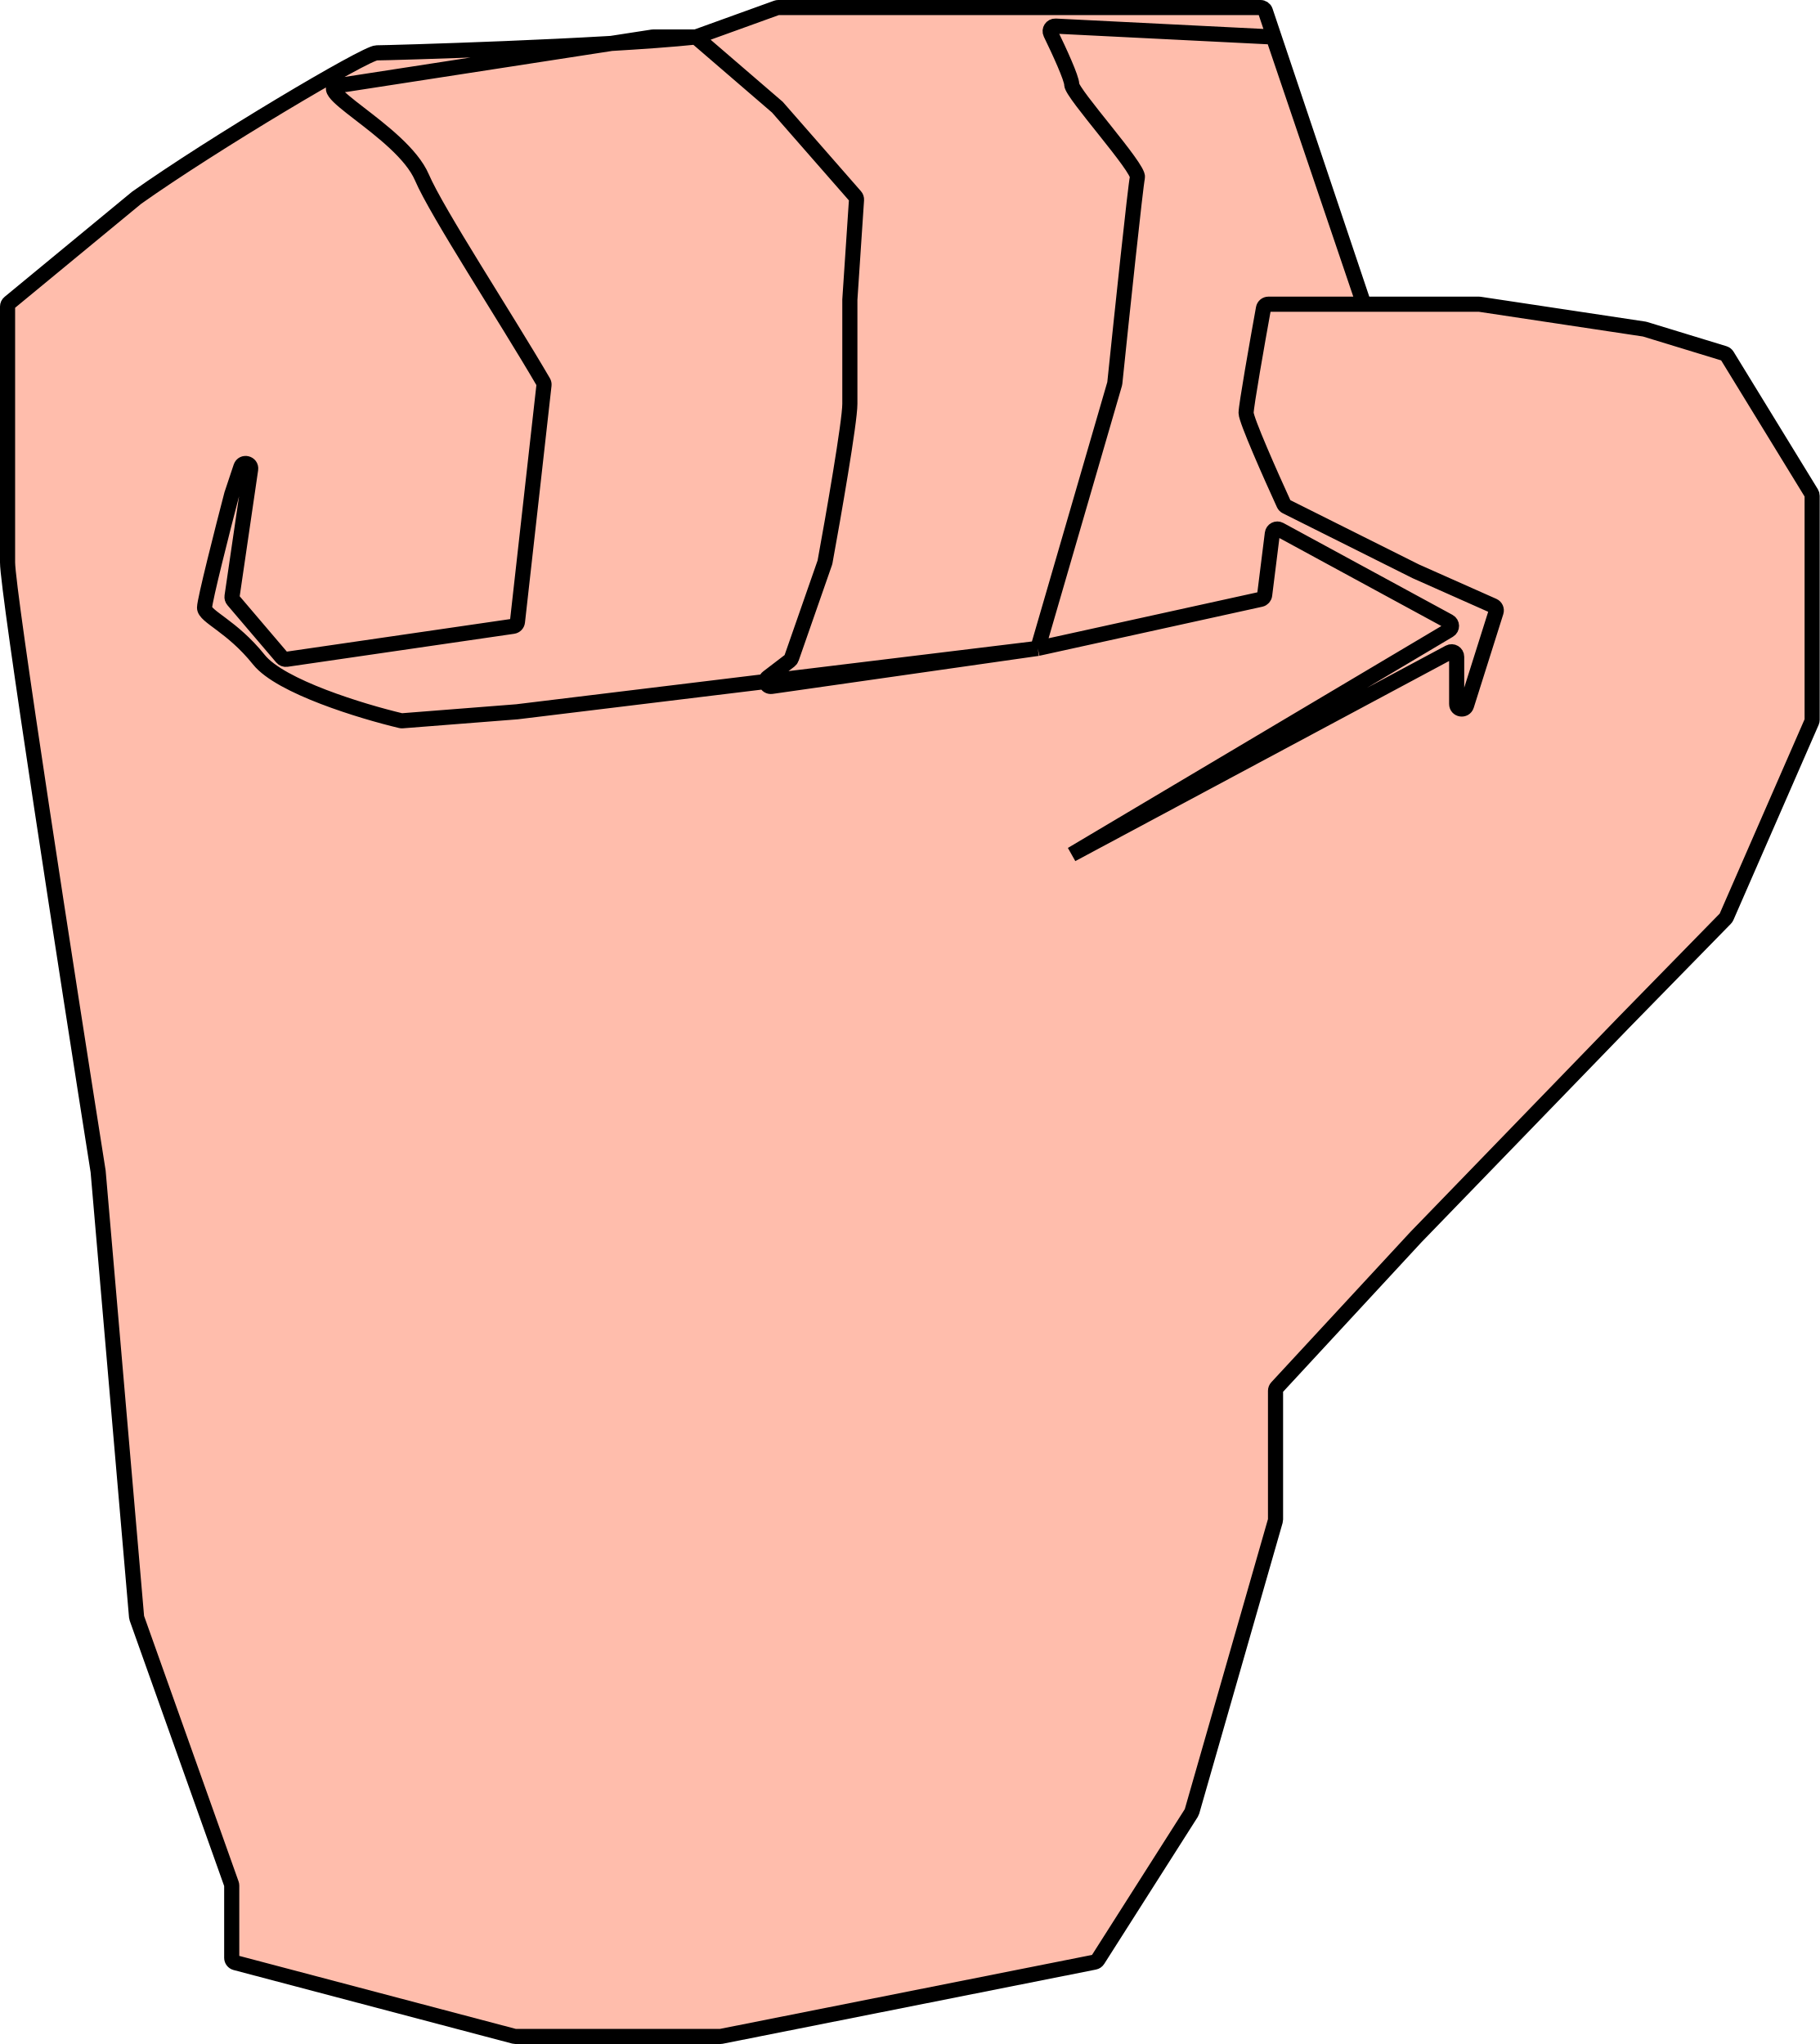
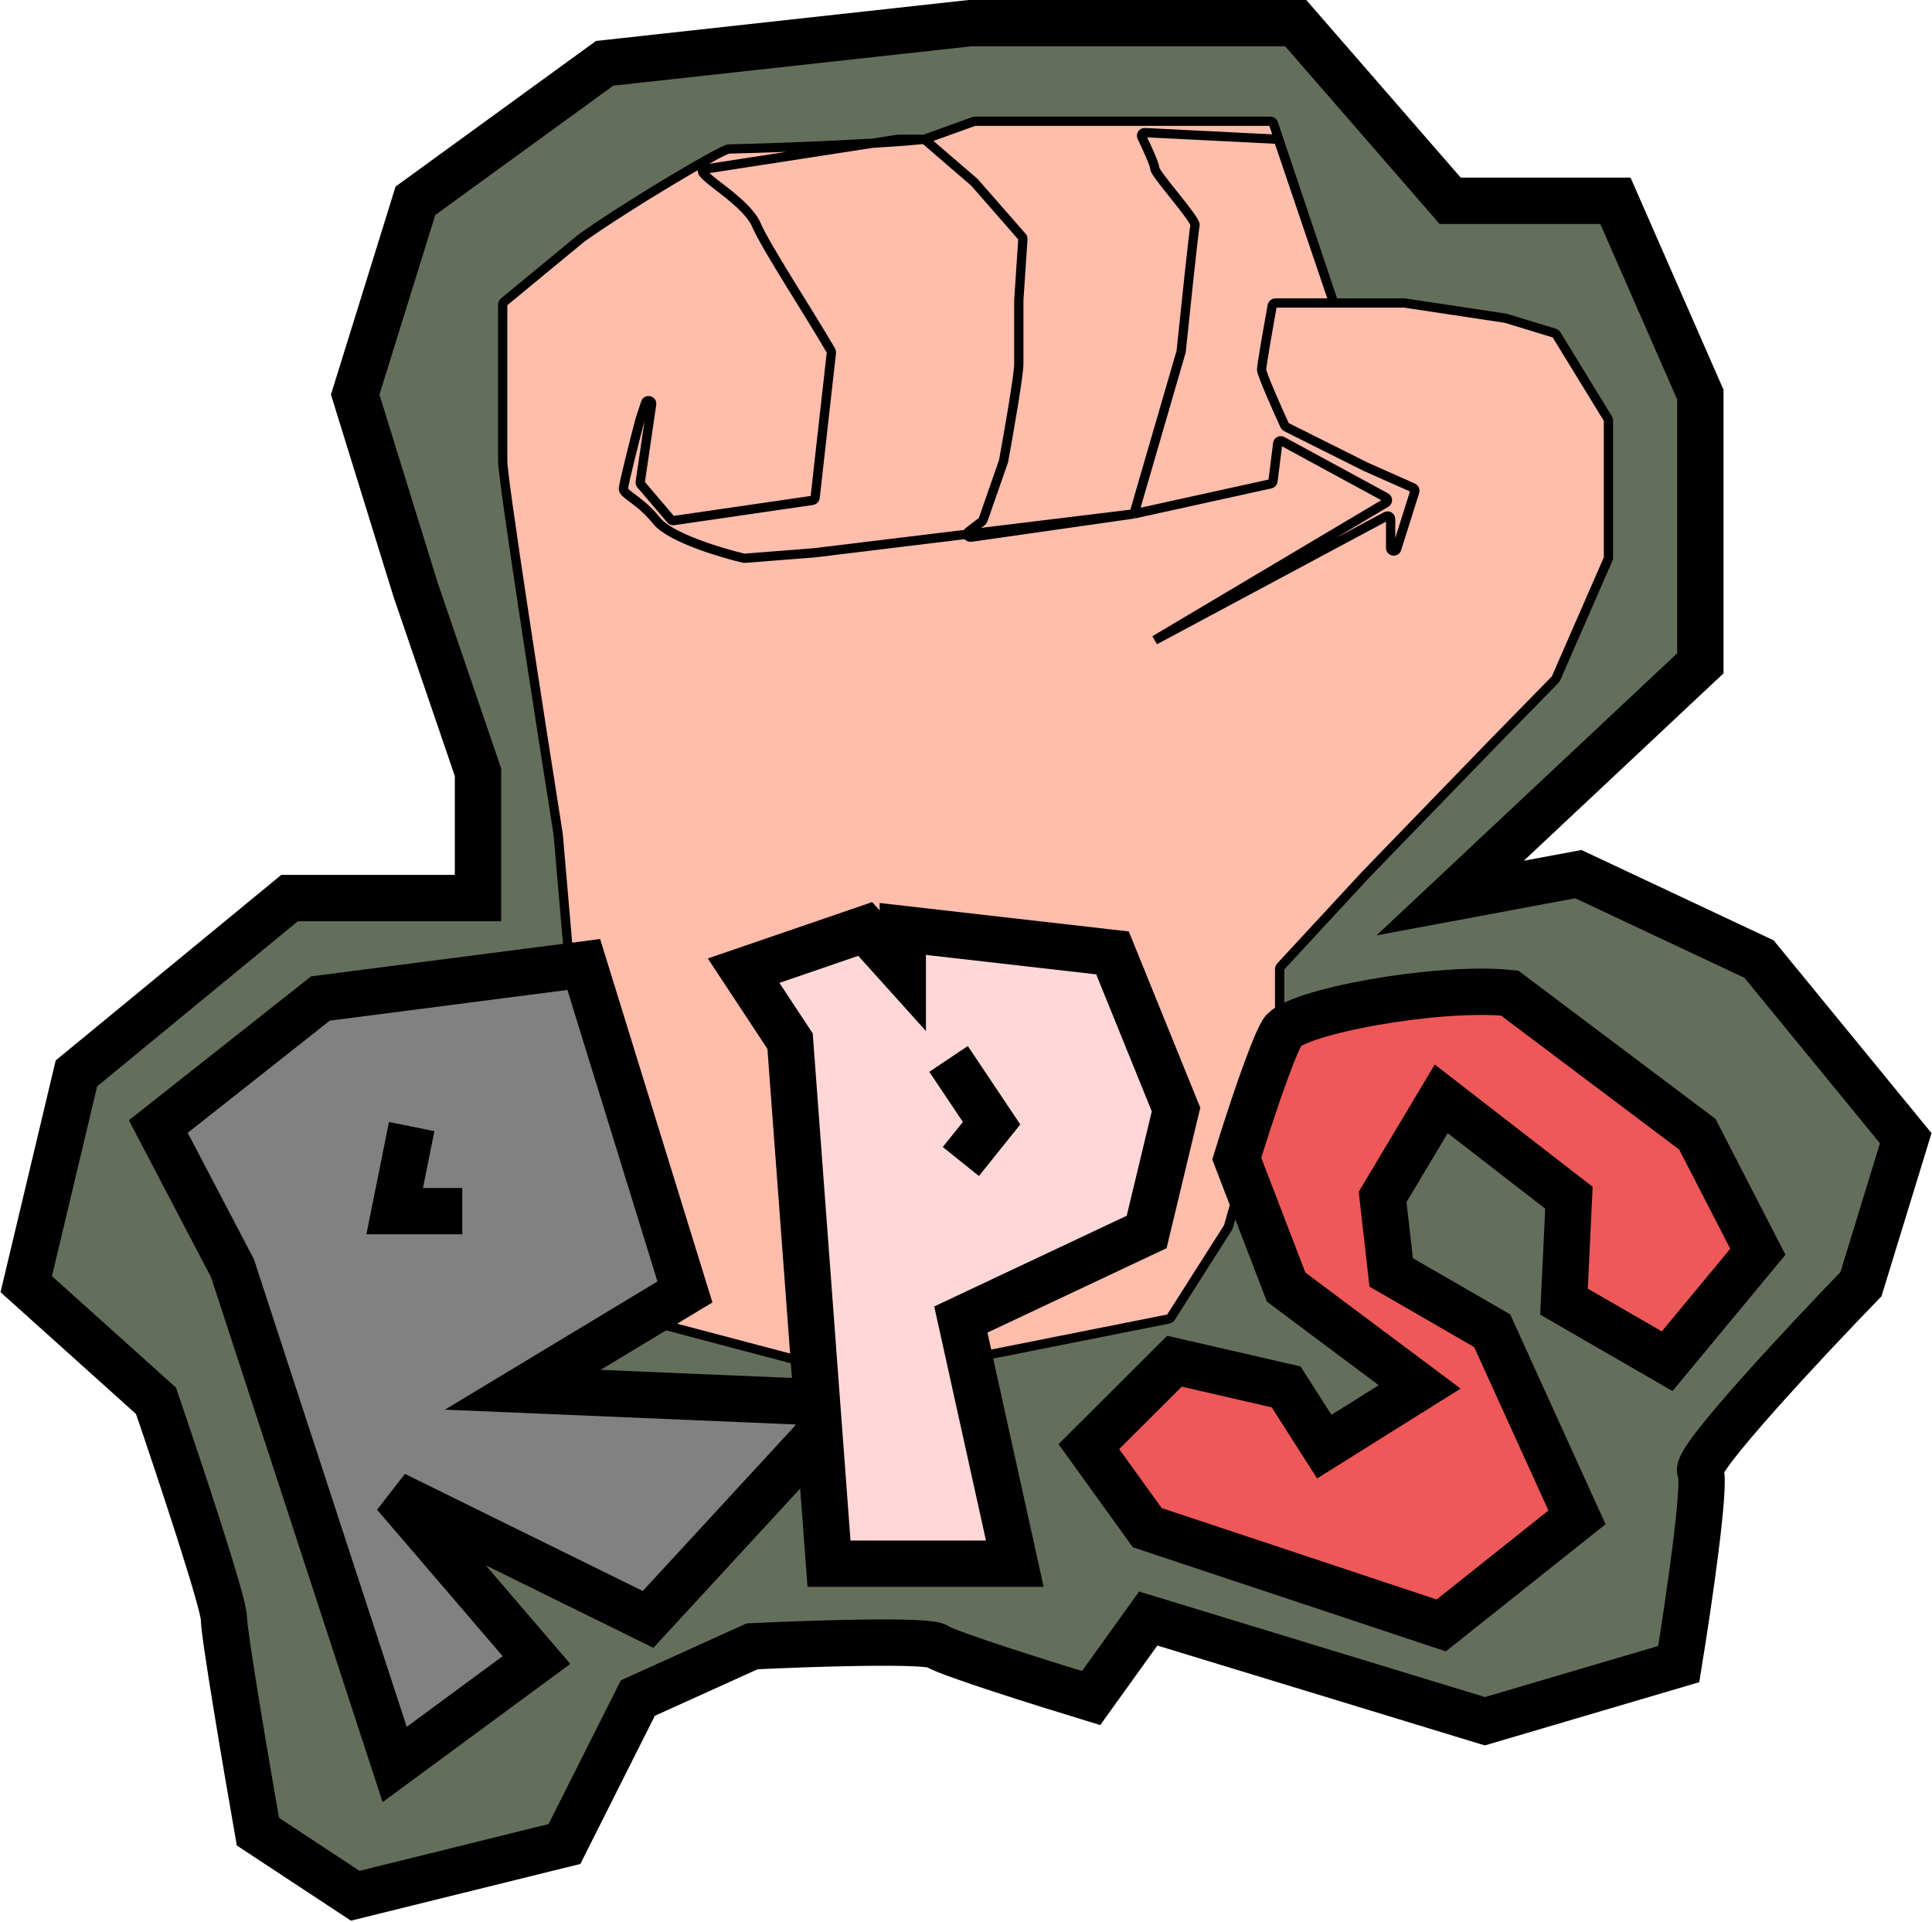
- <svg xmlns="http://www.w3.org/2000/svg" width="722" height="811" viewBox="0 0 722 811" fill="none">
-   <path d="M203.984 807.934L93.428 778.745C92.55 778.513 91.939 777.719 91.939 776.811V748.15C91.939 747.921 91.899 747.695 91.823 747.479L54.293 642.031C54.236 641.87 54.2 641.703 54.185 641.533L38.935 464.797C26.956 389.029 3 234.617 3 223.117V121.618C3 121.021 3.267 120.475 3.728 120.095L54.207 78.469C84.153 57.206 145.122 20.969 149.434 20.969C152.702 20.969 202.452 19.592 242.513 17.231L258.883 14.703C258.984 14.688 259.086 14.68 259.189 14.68H276.104L308.116 3.119C308.334 3.04 308.564 3 308.796 3H500.157C501.016 3 501.779 3.549 502.053 4.363L541.123 120.695H586.79C586.89 120.695 586.989 120.703 587.088 120.718L652.375 130.556C652.472 130.571 652.568 130.593 652.662 130.621L684.137 140.239C684.604 140.382 685.003 140.691 685.258 141.107L718.705 195.683C718.898 195.998 719 196.359 719 196.728V285.59C719 285.866 718.943 286.138 718.833 286.391L685.009 363.836C684.912 364.058 684.775 364.261 684.606 364.434L644.435 405.5L561.785 490.852L506.619 550.472C506.277 550.842 506.087 551.327 506.087 551.83V602.875C506.087 603.062 506.06 603.247 506.009 603.427L472.927 718.776C472.874 718.961 472.795 719.137 472.692 719.299L435.574 777.63C435.281 778.091 434.813 778.412 434.277 778.518L286.179 807.962C286.051 807.987 285.92 808 285.789 808H204.494C204.322 808 204.15 807.978 203.984 807.934Z" fill="#FFBDAC" />
-   <path d="M541.123 120.695H586.79C586.89 120.695 586.989 120.703 587.088 120.718L652.375 130.556C652.472 130.571 652.568 130.593 652.662 130.621L684.137 140.239C684.604 140.382 685.003 140.691 685.258 141.107L718.705 195.683C718.898 195.998 719 196.359 719 196.728V285.59C719 285.866 718.943 286.138 718.833 286.391L685.009 363.836C684.912 364.058 684.775 364.261 684.606 364.434L644.435 405.5L561.785 490.852L506.619 550.472C506.277 550.842 506.087 551.327 506.087 551.83V602.875C506.087 603.062 506.06 603.247 506.009 603.426L472.927 718.777C472.874 718.961 472.795 719.137 472.692 719.299L435.574 777.63C435.281 778.091 434.813 778.412 434.277 778.518L286.179 807.962C286.051 807.987 285.92 808 285.789 808H204.494C204.322 808 204.15 807.978 203.984 807.934L93.428 778.745C92.55 778.513 91.939 777.719 91.939 776.811V748.15C91.939 747.921 91.899 747.695 91.823 747.479L54.293 642.031C54.236 641.871 54.2 641.703 54.185 641.533L38.935 464.797C26.956 389.029 3 234.617 3 223.117C3 211.736 3 151.315 3 121.618C3 121.021 3.267 120.475 3.728 120.095L54.207 78.469C84.153 57.206 145.122 20.969 149.434 20.969C153.746 20.969 238.972 18.573 276.104 14.68M541.123 120.695H503.264C502.297 120.695 501.47 121.379 501.298 122.331C498.826 135.987 494.408 161.06 494.408 163.82C494.408 166.642 504.213 188.73 509.39 200.025C509.58 200.439 509.902 200.767 510.309 200.971L561.785 226.711L592.494 240.36C593.424 240.774 593.895 241.819 593.589 242.79L581.863 279.923C581.175 282.104 577.956 281.608 577.956 279.321V260.597C577.956 259.086 576.344 258.121 575.012 258.834L425.233 339.016L574.931 250.071C576.265 249.278 576.228 247.335 574.864 246.594L507.764 210.141C506.526 209.469 504.999 210.253 504.825 211.651L501.77 236.09C501.665 236.931 501.042 237.614 500.215 237.796L411.758 257.258M541.123 120.695L505.625 15.967C505.361 15.19 504.65 14.653 503.83 14.612L418.771 10.358C417.243 10.282 416.194 11.88 416.863 13.256C420.325 20.373 425.233 31.065 425.233 33.547C425.233 37.141 452.184 66.789 451.286 70.383C450.569 73.251 445.022 125.851 442.32 151.966C442.308 152.086 442.286 152.199 442.252 152.314L411.758 257.258M541.123 120.695L502.053 4.363C501.779 3.549 501.016 3 500.157 3H308.795C308.564 3 308.334 3.04 308.116 3.119L276.104 14.68M411.758 257.258L306.143 272.347C304.105 272.638 303.01 270.029 304.646 268.778L313.36 262.114C313.67 261.877 313.904 261.553 314.033 261.184L327.26 223.263C327.294 223.166 327.32 223.071 327.338 222.97C330.641 204.943 337.193 167.394 337.193 160.227C337.193 153.039 337.193 129.68 337.193 118.898L339.833 79.295C339.869 78.766 339.692 78.245 339.343 77.845L308.445 42.531L276.104 14.68M411.758 257.258L205.133 282.414L159.627 285.983C159.421 286 159.222 285.986 159.021 285.938C143.627 282.288 111.288 272.462 102.719 261.75C91.939 248.273 81.158 244.68 81.158 241.086C81.158 238.211 88.345 209.94 91.939 196.164L95.569 185.273C96.34 182.957 99.798 183.78 99.445 186.195L92.07 236.596C91.986 237.165 92.153 237.744 92.526 238.182L111.884 260.908C112.33 261.432 113.014 261.69 113.695 261.591L203.606 248.496C204.506 248.365 205.204 247.643 205.305 246.74L215.84 152.797C215.888 152.371 215.802 151.949 215.586 151.578C200.543 125.779 173.384 84.344 167.402 70.383C159.342 51.575 119.151 33.661 136.688 33.547C136.79 33.547 136.908 33.539 137.009 33.523L258.883 14.703C258.984 14.688 259.086 14.68 259.189 14.68H276.104" stroke="black" stroke-width="6" />
+ <svg xmlns="http://www.w3.org/2000/svg" width="1251" height="1244" viewBox="0 0 1251 1244" fill="none">
+   <path d="M187.5 581.5H309.5V500L269 381.5L230 255.5L269 130L391.5 41L628 15H839L939 130H1046L1101 255.5V429.5L939 581.5L1022 566L1139 621L1234 737L1205 831.5C1168.67 869 1097 945.7 1101 952.5C1105 959.3 1093.33 1038.67 1087 1077.5L961.5 1114.5L743.5 1048L706.5 1099.5C675.833 1090.17 613 1070.4 607 1066C601 1061.6 524.5 1064.17 487 1066L413 1099.5L365.5 1194L230 1227.5L167 1186C159.667 1144.17 145 1058 145 1048C145 1038 115.667 949.833 101 907L17 831.5L49.5 695L187.5 581.5Z" fill="#646F5B" stroke="black" stroke-width="30" />
+   <path d="M526.484 883.434L415.928 854.245C415.05 854.013 414.439 853.219 414.439 852.311V823.65C414.439 823.421 414.399 823.195 414.323 822.979L376.793 717.531C376.736 717.37 376.7 717.203 376.685 717.033L361.435 540.297C349.457 464.529 325.5 310.117 325.5 298.617V197.118C325.5 196.521 325.767 195.975 326.228 195.595L376.707 153.969C406.653 132.706 467.622 96.469 471.934 96.469C475.202 96.469 524.952 95.092 565.013 92.731L581.383 90.203C581.484 90.188 581.586 90.18 581.689 90.18H598.604L630.616 78.619C630.834 78.54 631.064 78.5 631.296 78.5H822.657C823.516 78.5 824.279 79.049 824.553 79.863L863.623 196.195H909.29C909.39 196.195 909.489 196.203 909.588 196.218L974.875 206.056C974.972 206.071 975.068 206.093 975.162 206.121L1006.64 215.739C1007.1 215.882 1007.5 216.191 1007.76 216.607L1041.21 271.183C1041.4 271.498 1041.5 271.859 1041.5 272.228V361.09C1041.5 361.366 1041.44 361.638 1041.33 361.891L1007.51 439.336C1007.41 439.558 1007.28 439.761 1007.11 439.934L966.935 481L884.285 566.352L829.119 625.972C828.777 626.342 828.587 626.827 828.587 627.33V678.375C828.587 678.562 828.56 678.747 828.509 678.927L795.427 794.276C795.374 794.461 795.295 794.637 795.192 794.799L758.074 853.13C757.781 853.591 757.313 853.912 756.777 854.018L608.679 883.462C608.551 883.487 608.42 883.5 608.289 883.5H526.994C526.822 883.5 526.65 883.478 526.484 883.434Z" fill="#FFBDAC" />
+   <path d="M863.623 196.195H909.29C909.39 196.195 909.489 196.203 909.588 196.218L974.875 206.056C974.972 206.071 975.068 206.093 975.162 206.121L1006.64 215.739C1007.1 215.882 1007.5 216.191 1007.76 216.607L1041.21 271.183C1041.4 271.498 1041.5 271.859 1041.5 272.228V361.09C1041.5 361.366 1041.44 361.638 1041.33 361.891L1007.51 439.336C1007.41 439.558 1007.28 439.761 1007.11 439.934L966.935 481L884.285 566.352L829.119 625.972C828.777 626.342 828.587 626.827 828.587 627.33V678.375C828.587 678.562 828.56 678.747 828.509 678.926L795.427 794.277C795.374 794.461 795.295 794.637 795.192 794.799L758.074 853.13C757.781 853.591 757.313 853.912 756.777 854.018L608.679 883.462C608.551 883.487 608.42 883.5 608.289 883.5H526.994C526.822 883.5 526.65 883.478 526.484 883.434L415.928 854.245C415.05 854.013 414.439 853.219 414.439 852.311V823.65C414.439 823.421 414.399 823.195 414.323 822.979L376.793 717.531C376.736 717.371 376.7 717.203 376.685 717.033L361.435 540.297C349.457 464.529 325.5 310.117 325.5 298.617C325.5 287.236 325.5 226.815 325.5 197.118C325.5 196.521 325.767 195.975 326.228 195.595L376.707 153.969C406.653 132.706 467.622 96.469 471.934 96.469C476.246 96.469 561.472 94.073 598.604 90.18M863.623 196.195H825.764C824.797 196.195 823.97 196.879 823.798 197.831C821.326 211.487 816.908 236.56 816.908 239.32C816.908 242.142 826.713 264.23 831.89 275.525C832.08 275.939 832.402 276.267 832.809 276.471L884.285 302.211L914.994 315.86C915.924 316.274 916.395 317.319 916.089 318.29L904.363 355.423C903.675 357.604 900.456 357.108 900.456 354.821V336.097C900.456 334.586 898.844 333.621 897.512 334.334L747.733 414.516L897.431 325.571C898.765 324.778 898.728 322.835 897.364 322.094L830.264 285.641C829.026 284.969 827.499 285.753 827.325 287.151L824.27 311.59C824.165 312.431 823.542 313.114 822.715 313.296L734.258 332.758M863.623 196.195L828.125 91.467C827.861 90.69 827.15 90.153 826.33 90.112L741.271 85.859C739.743 85.782 738.694 87.379 739.363 88.756C742.825 95.873 747.733 106.565 747.733 109.047C747.733 112.641 774.684 142.289 773.786 145.883C773.069 148.751 767.522 201.351 764.82 227.466C764.808 227.586 764.786 227.699 764.752 227.814L734.258 332.758M863.623 196.195L824.553 79.863C824.279 79.049 823.516 78.5 822.657 78.5H631.295C631.064 78.5 630.834 78.54 630.616 78.619L598.604 90.18M734.258 332.758L628.643 347.847C626.605 348.138 625.51 345.529 627.146 344.278L635.86 337.614C636.17 337.377 636.404 337.053 636.533 336.684L649.76 298.763C649.794 298.666 649.82 298.571 649.838 298.47C653.141 280.443 659.693 242.894 659.693 235.727C659.693 228.539 659.693 205.18 659.693 194.398L662.333 154.795C662.369 154.266 662.192 153.744 661.843 153.345L630.945 118.031L598.604 90.18M734.258 332.758L527.633 357.914L482.127 361.483C481.921 361.5 481.722 361.486 481.521 361.438C466.127 357.788 433.788 347.962 425.219 337.25C414.439 323.773 403.658 320.18 403.658 316.586C403.658 313.711 410.845 285.44 414.439 271.664L418.069 260.773C418.84 258.457 422.298 259.28 421.945 261.695L414.57 312.096C414.486 312.665 414.653 313.244 415.026 313.682L434.384 336.408C434.83 336.932 435.514 337.19 436.195 337.091L526.106 323.996C527.006 323.865 527.704 323.143 527.805 322.24L538.34 228.297C538.388 227.871 538.302 227.449 538.086 227.078C523.043 201.279 495.884 159.844 489.902 145.883C481.842 127.075 441.651 109.161 459.188 109.047C459.29 109.047 459.408 109.039 459.509 109.023L581.383 90.203C581.484 90.188 581.586 90.18 581.689 90.18H598.604" stroke="black" stroke-width="6" />
+   <path d="M255.554 1142.5L150.559 821.236L102.5 729.446L207.495 646.53L377.998 624.5L443.505 836.534L338.51 899.869L548.5 908.742L419.628 1048.57L255.554 967.794L347.387 1074.88L255.554 1142.5Z" fill="#828181" />
+   <path d="M266.574 729.446L255.554 784.214H299.328M150.559 821.236L255.554 1142.5L347.387 1074.88L255.554 967.794L419.628 1048.57L548.5 908.742L338.51 899.869L443.505 836.534L377.998 624.5L207.495 646.53L102.5 729.446L150.559 821.236Z" stroke="black" stroke-width="30" />
+   <path d="M536.792 1012.5L511.579 674.134L481.5 628.516L560.236 601.5L584.565 628.516V601.5L720.363 617.001L761.5 718.422L742.479 797.699L622.164 854.389L657.108 1012.5H536.792Z" fill="#FFD7D7" />
+   <path d="M614.201 685.649L642.069 727.28L622.164 752.082M511.579 674.134L536.792 1012.5H657.108L622.164 854.389L742.479 797.699L761.5 718.422L720.363 617.001L584.565 601.5V628.516L560.236 601.5L481.5 628.516L511.579 674.134Z" stroke="black" stroke-width="30" />
+   <path d="M933.226 1052.47L742.868 989.172L705.041 936.68L760.5 881.383L832.8 898.023L857.5 936.68L919.258 898.023L832.8 833.406L800.828 750.201C807.526 728.315 822.79 681.307 830.266 668.357C837.742 655.408 930.166 638.192 977.5 643L1099.05 734.397L1138.24 810.51L1079.51 881.383L1012.7 842.813L1015.91 775.541L933.226 711.5L895.268 775.011L900.809 823.877L966.208 861.635L1021.13 982.49L933.226 1052.47Z" fill="#EE5858" stroke="black" stroke-width="30" />
</svg>
